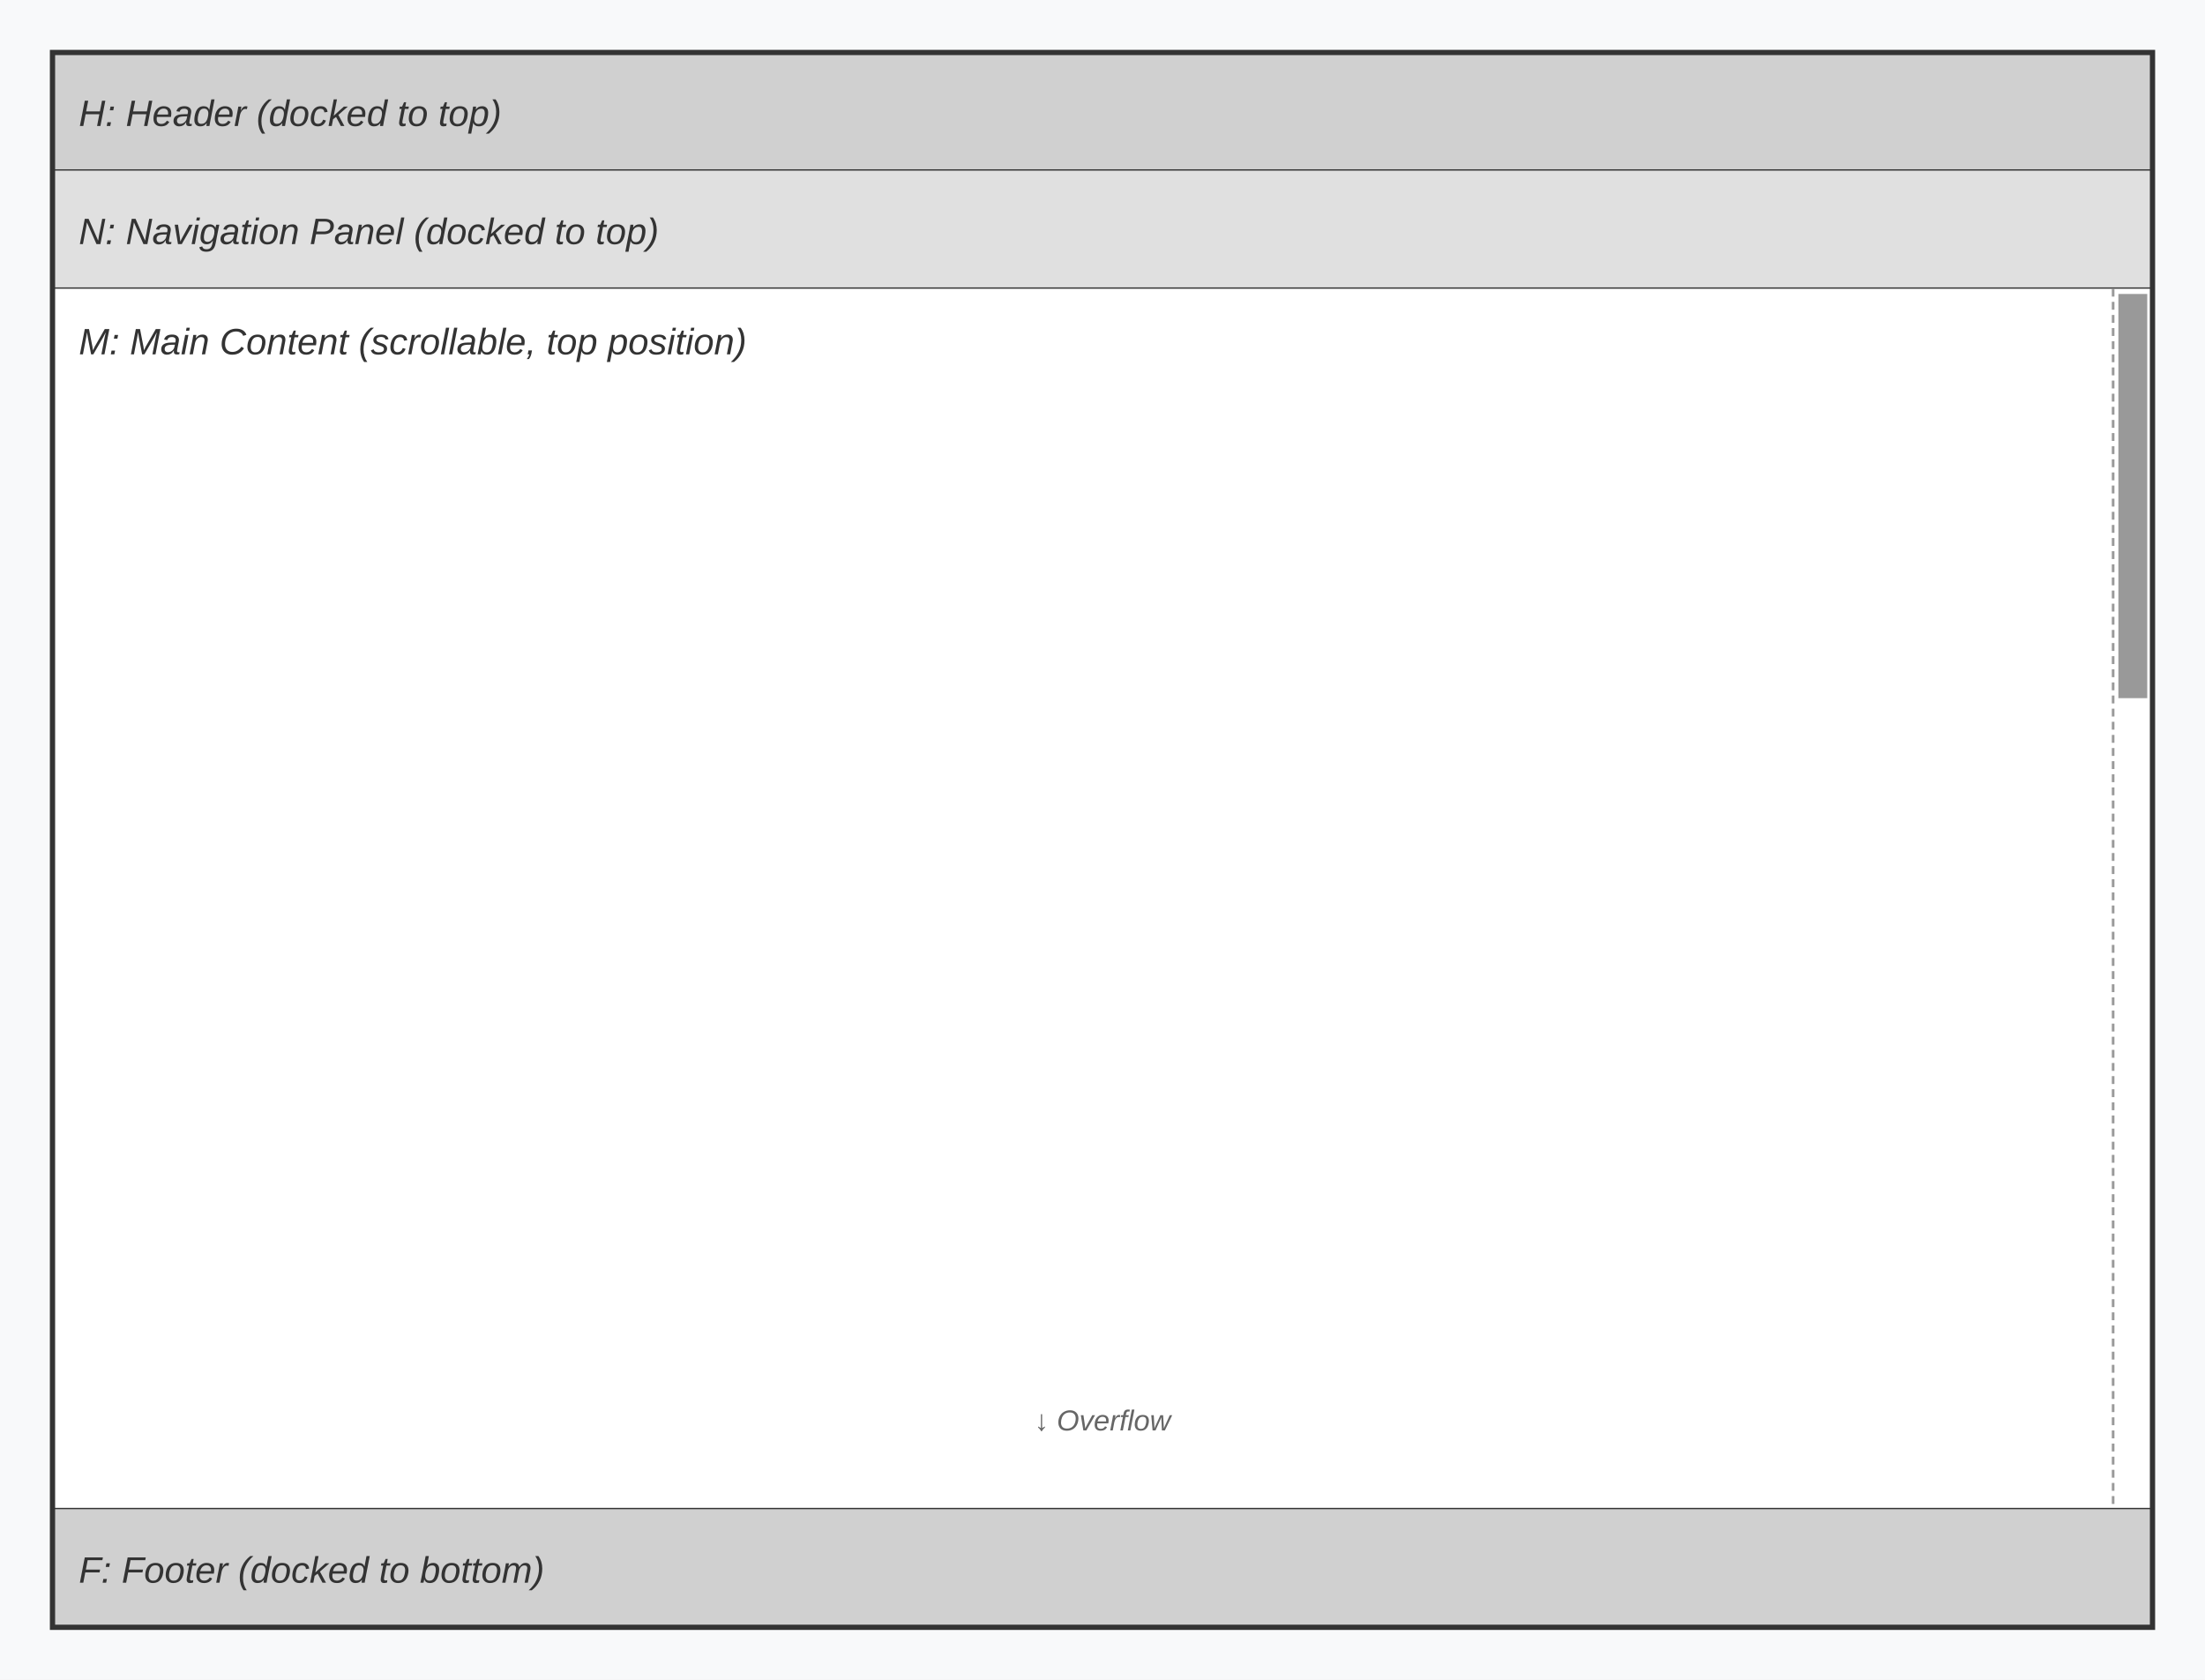
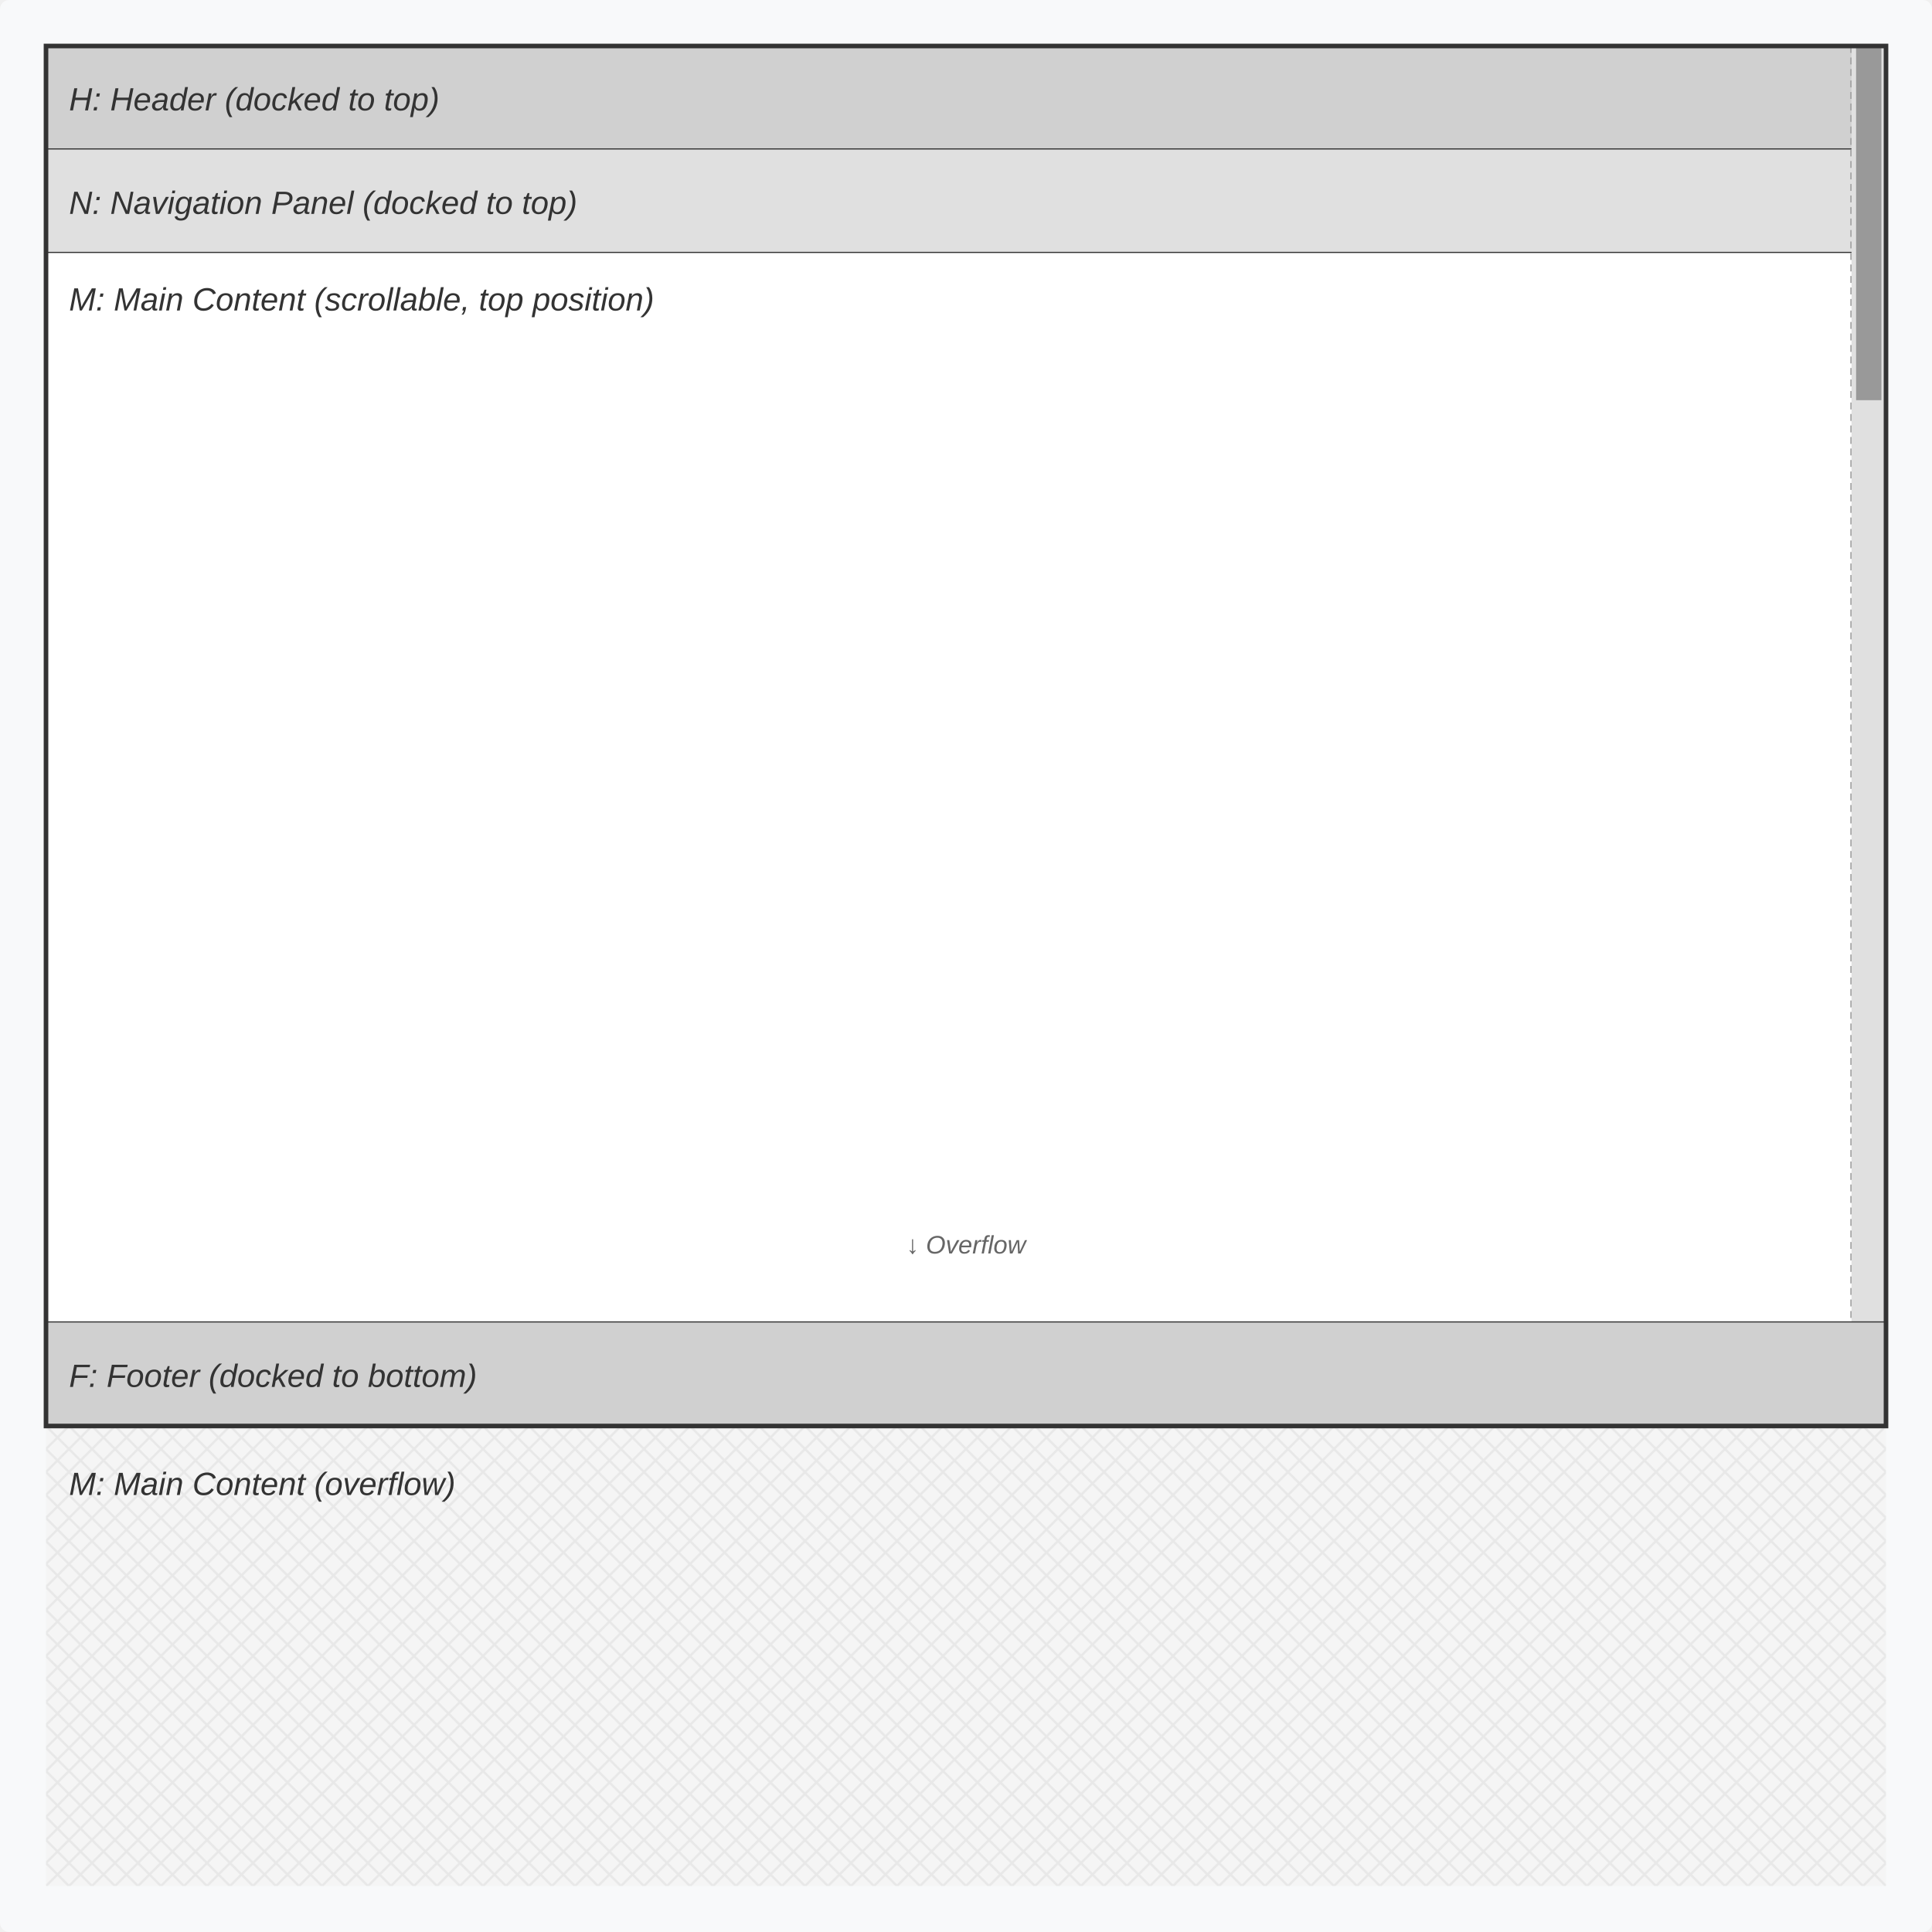
- <svg xmlns="http://www.w3.org/2000/svg" viewBox="0 0 840 640" width="840" height="640">
+ <svg xmlns="http://www.w3.org/2000/svg" viewBox="0 0 840 840" width="840" height="840">
  <defs>
+     <pattern id="overflowPattern" patternUnits="userSpaceOnUse" width="10" height="10">
+       <rect width="10" height="10" fill="#f5f5f5" />
+       <path d="M 0,0 L 10,10 M 10,0 L 0,10" stroke="#e8e8e8" stroke-width="1" fill="none" />
+     </pattern>
    <style>
      .container-bg { fill: #f8f9fa; }
      .gutter { fill: #e9ecef; }
      .main-screen-border { stroke: #333; stroke-width: 2; fill: none; }
      .block-border { stroke: #333; stroke-width: 1; fill: none; }
      .gutter-edge { stroke: #666; stroke-width: 1; stroke-dasharray: 4,2; fill: none; }
      .header { fill: #d0d0d0; }
      .nav { fill: #e0e0e0; }
      .content { fill: #ffffff; }
      .footer { fill: #d0d0d0; }
+       .overflow-bg { fill: url(#overflowPattern); }
      .scrollbar { fill: #999; }
      .scrollbar-border { stroke: #999; stroke-width: 1; stroke-dasharray: 3,2; }
      .text { font-family: Arial, sans-serif; font-size: 14px; fill: #333; text-anchor: start; font-style: italic; }
      .text-overflow { font-family: Arial, sans-serif; font-size: 11px; fill: #666; text-anchor: middle; font-style: italic; }
-       .text-center { font-family: Arial, sans-serif; font-size: 14px; fill: #666; text-anchor: middle; font-style: italic; }
    </style>
  </defs>
-   <rect class="container-bg" x="0" y="0" width="840" height="640" />
+   <rect class="container-bg" x="0" y="0" width="840" height="840" rx="4" />
  <rect class="header" x="20" y="20" width="800" height="45" />
  <line class="block-border" x1="20" y1="65" x2="820" y2="65" />
  <text class="text" x="30" y="48">H: Header (docked to top)</text>
  <rect class="nav" x="20" y="65" width="800" height="45" />
  <line class="block-border" x1="20" y1="110" x2="820" y2="110" />
  <text class="text" x="30" y="93">N: Navigation Panel (docked to top)</text>
  <rect class="content" x="20" y="110" width="800" height="465" />
  <text class="text" x="30" y="135">M: Main Content (scrollable, top position)</text>
  <text class="text-overflow" x="420" y="545">↓ Overflow</text>
-   <line class="scrollbar-border" x1="805" y1="110" x2="805" y2="575" />
-   <rect class="scrollbar" x="807" y="112" width="11" height="154" />
+   <line class="scrollbar-border" x1="805" y1="20" x2="805" y2="620" />
+   <rect fill="#e0e0e0" x="805" y="20" width="15" height="600" />
+   <rect class="scrollbar" x="807" y="20" width="11" height="154" />
  <line class="block-border" x1="20" y1="575" x2="820" y2="575" />
  <rect class="footer" x="20" y="575" width="800" height="45" />
  <text class="text" x="30" y="603">F: Footer (docked to bottom)</text>
+   <rect x="20" y="620" width="800" height="200" class="overflow-bg" />
+   <text class="text" x="30" y="650">M: Main Content (overflow)</text>
  <rect class="main-screen-border" x="20" y="20" width="800" height="600" />
</svg>
